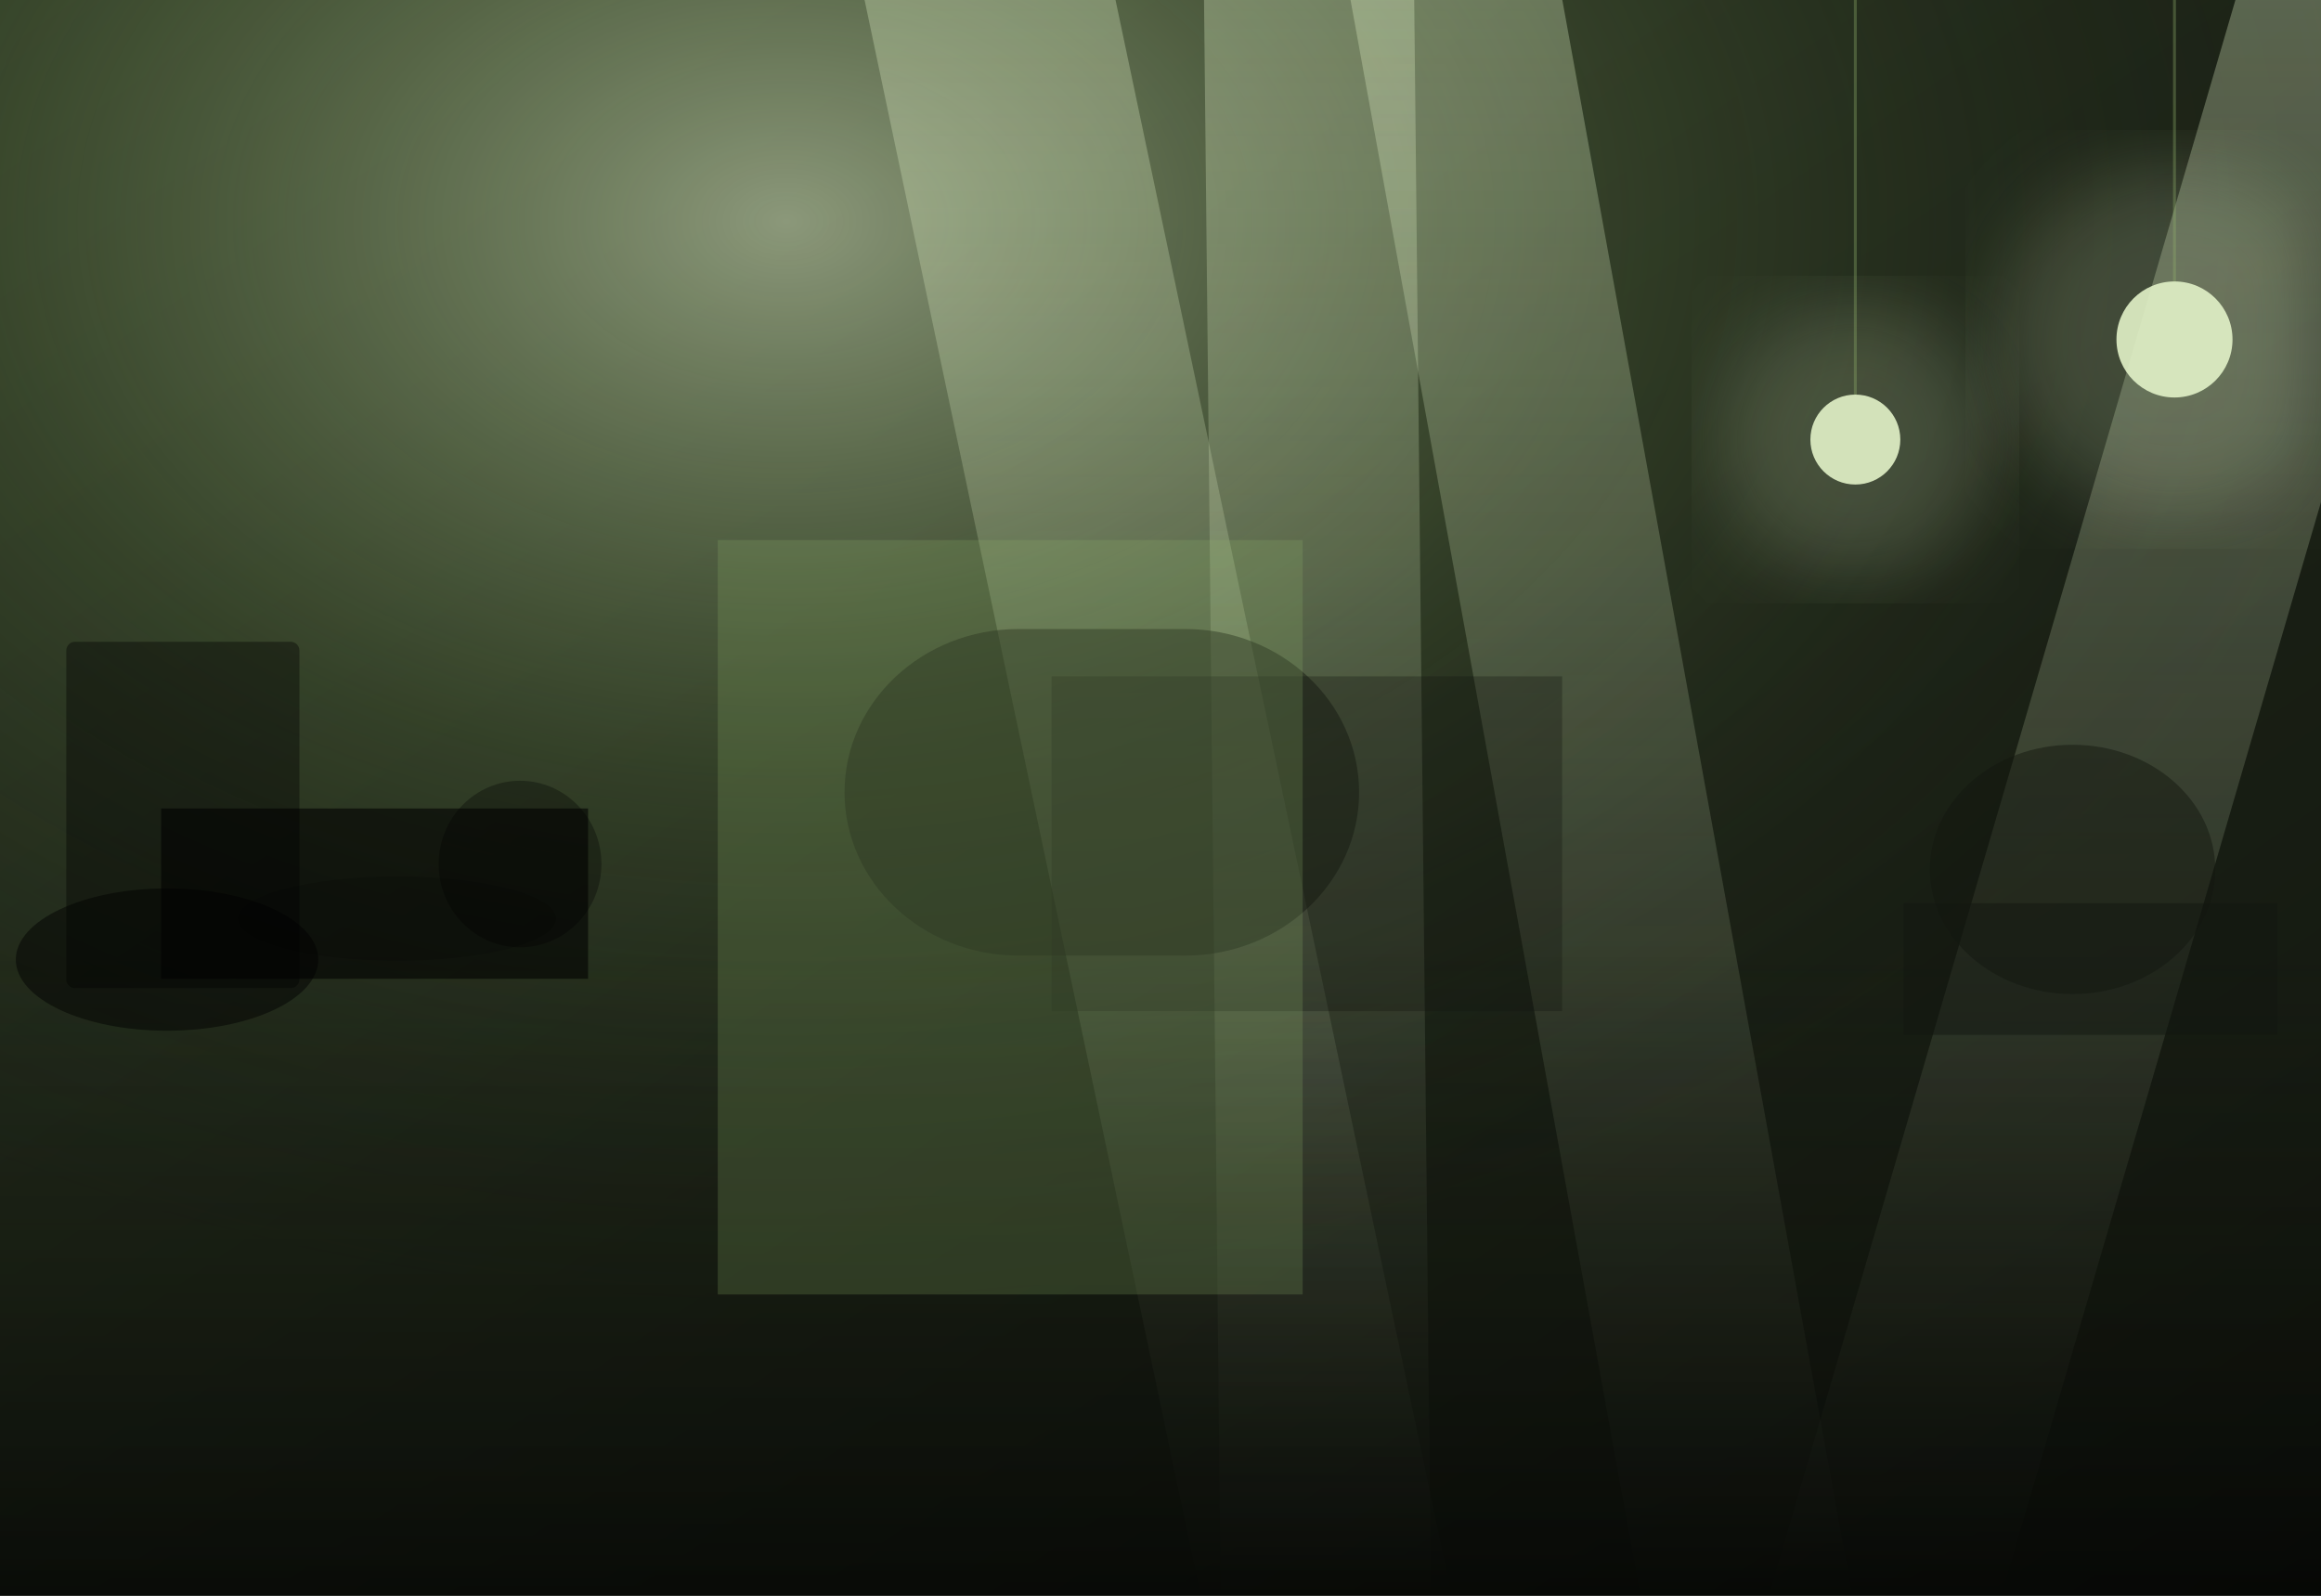
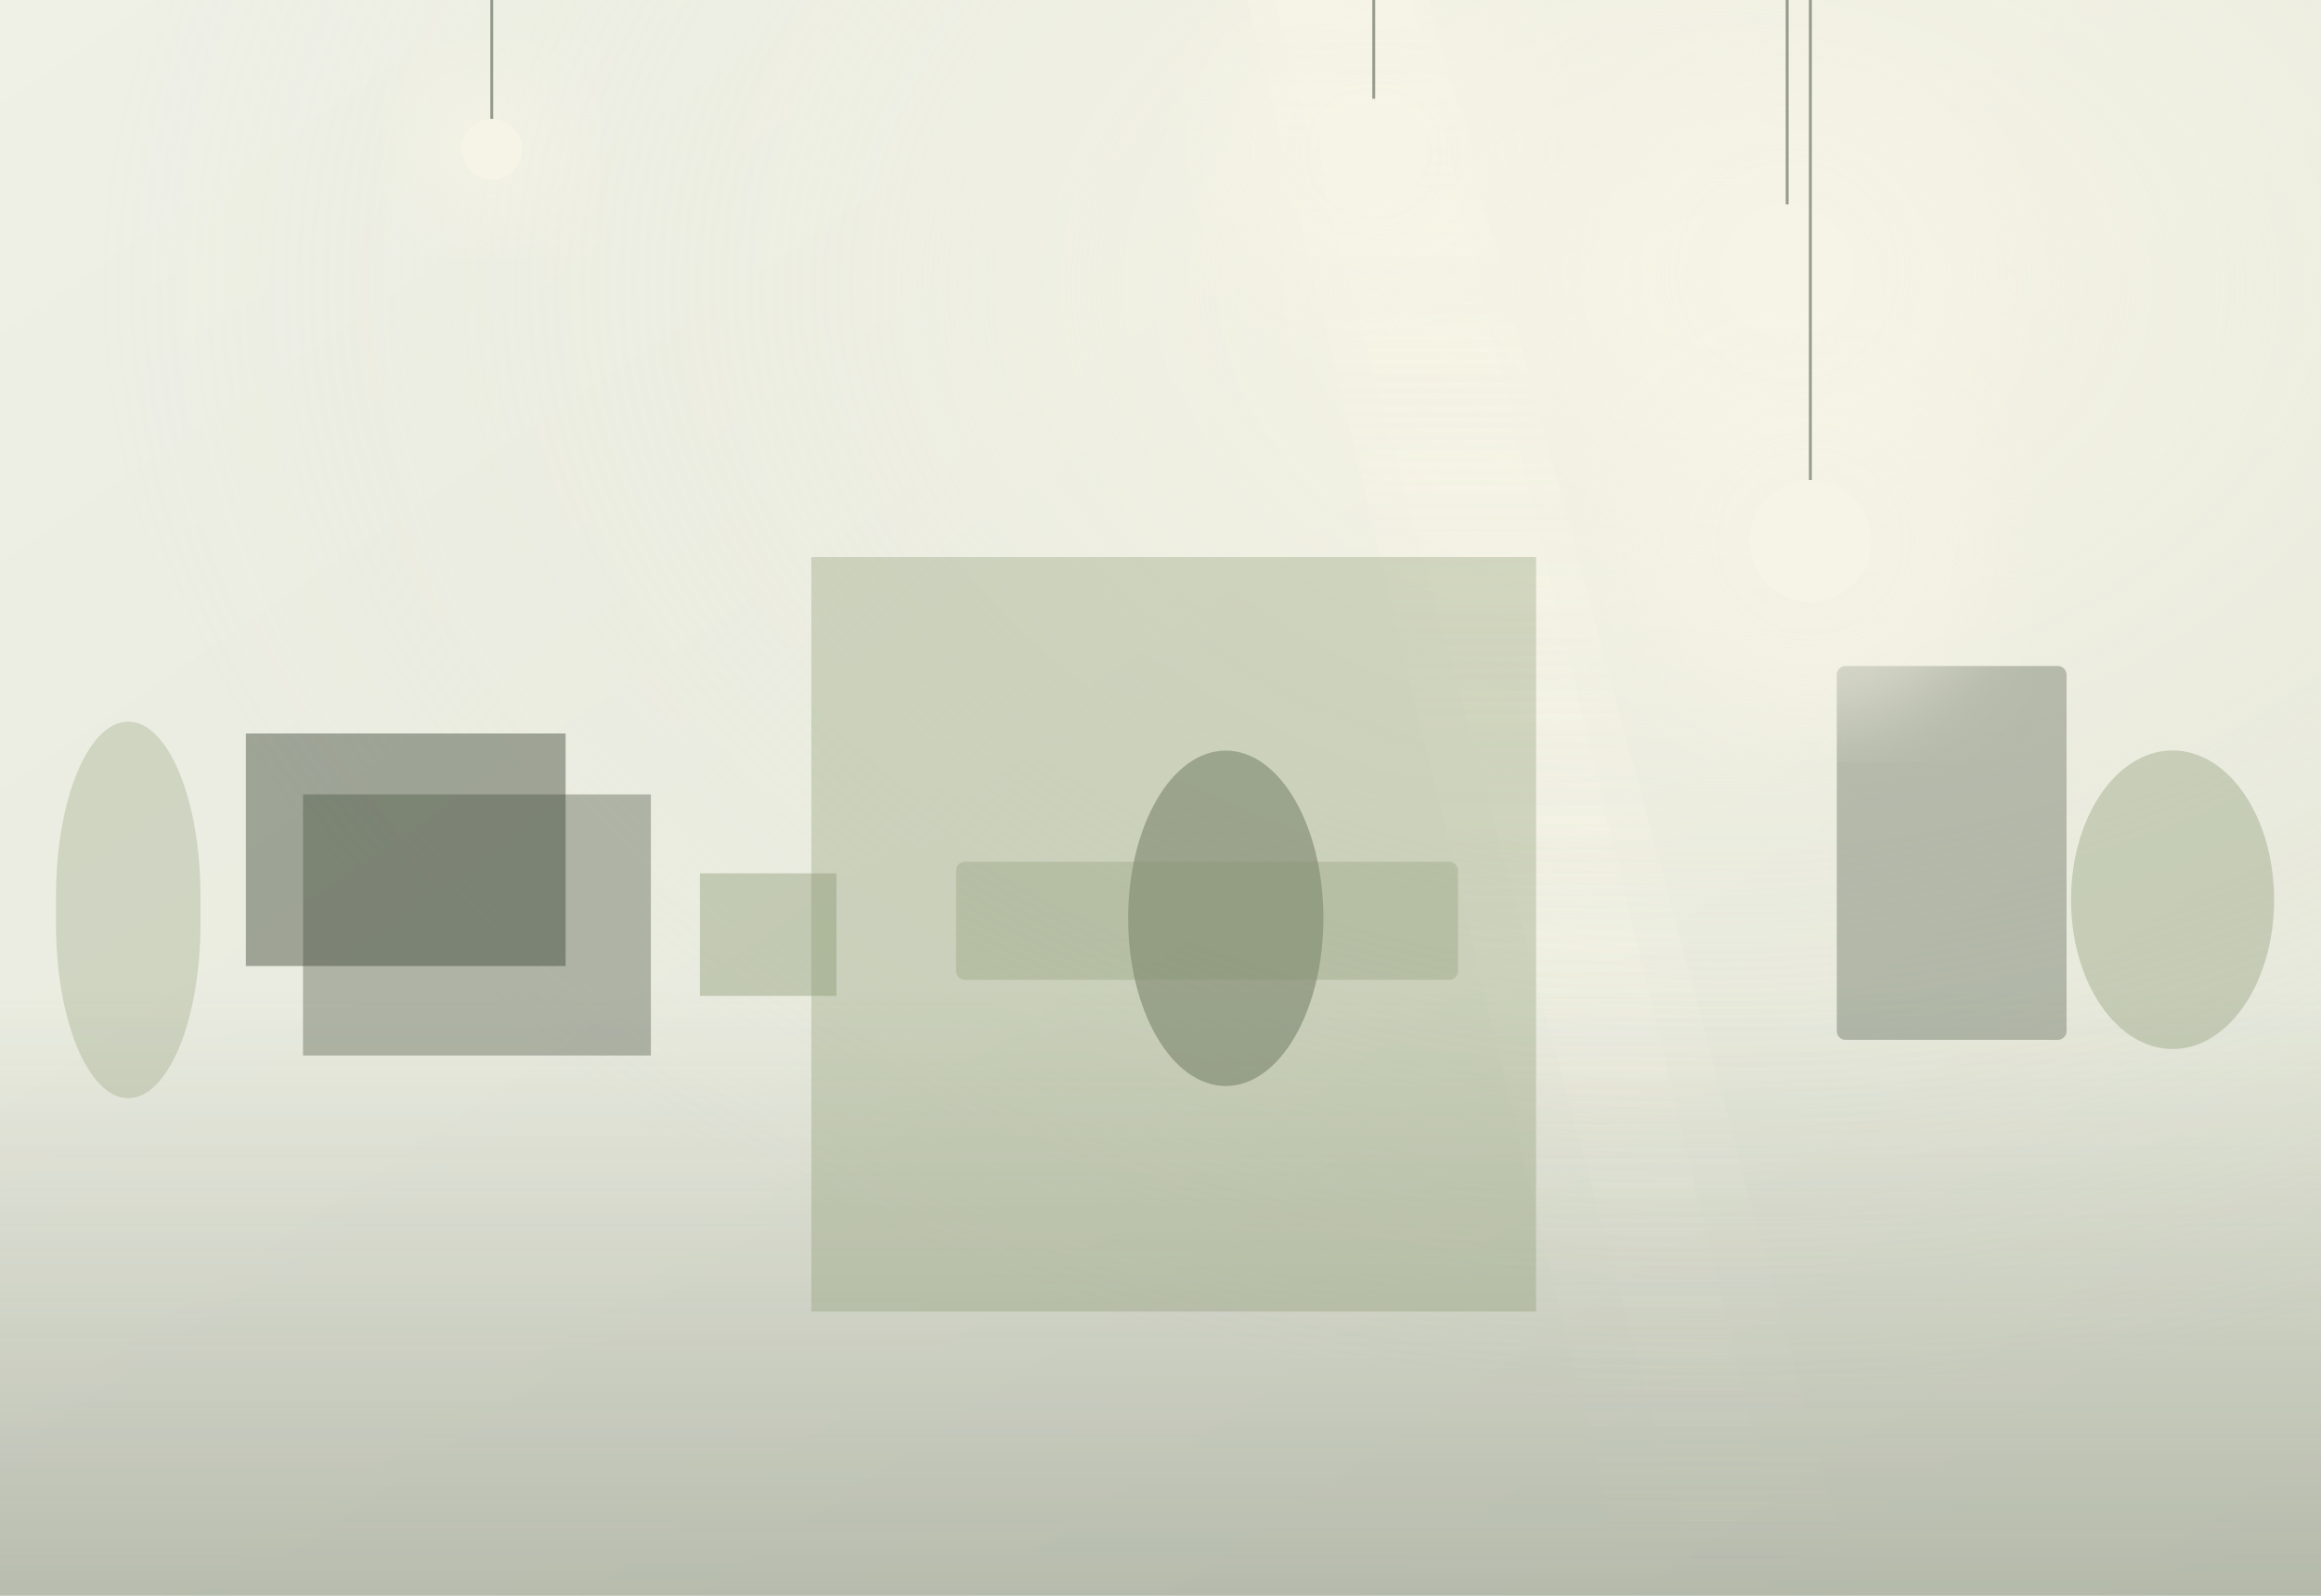
<svg xmlns="http://www.w3.org/2000/svg" viewBox="0 0 1600 1100" width="1600" height="1100" role="img" aria-label="shop-grove placeholder render">
  <defs>
    <linearGradient id="bg" x1="0" y1="0" x2="1" y2="1">
-       <stop offset="0" stop-color="#26301e" />
-       <stop offset="1" stop-color="#12160f" />
+       <stop offset="0" stop-color="#eff0e6" />
+       <stop offset="1" stop-color="#e3e6d8" />
    </linearGradient>
-     <radialGradient id="glow" cx="0.34" cy="0.14" r="0.7">
-       <stop offset="0" stop-color="#e2f2c8" stop-opacity="0.55" />
-       <stop offset="0.5" stop-color="#8fb06b" stop-opacity="0.18" />
-       <stop offset="1" stop-color="#12160f" stop-opacity="0" />
+     <radialGradient id="glow" cx="0.74" cy="0.18" r="0.7">
+       <stop offset="0" stop-color="#f6f4e6" stop-opacity="0.9" />
+       <stop offset="0.5" stop-color="#f6f4e6" stop-opacity="0.25" />
+       <stop offset="1" stop-color="#e3e6d8" stop-opacity="0" />
    </radialGradient>
    <linearGradient id="shaft" x1="0" y1="0" x2="0" y2="1">
-       <stop offset="0" stop-color="#e2f2c8" stop-opacity="0.35" />
-       <stop offset="1" stop-color="#e2f2c8" stop-opacity="0" />
+       <stop offset="0" stop-color="#f6f4e6" stop-opacity="0.55" />
+       <stop offset="1" stop-color="#f6f4e6" stop-opacity="0" />
    </linearGradient>
    <linearGradient id="floor" x1="0" y1="0" x2="0" y2="1">
-       <stop offset="0" stop-color="#12160f" stop-opacity="0" />
-       <stop offset="1" stop-color="#000" stop-opacity="0.65" />
+       <stop offset="0" stop-color="#3b4634" stop-opacity="0" />
+       <stop offset="1" stop-color="#3b4634" stop-opacity="0.28" />
    </linearGradient>
    <filter id="grain">
-       <feTurbulence type="fractalNoise" baseFrequency="0.9" numOctaves="2" seed="114" stitchTiles="stitch" />
+       <feTurbulence type="fractalNoise" baseFrequency="0.9" numOctaves="2" seed="115" stitchTiles="stitch" />
      <feColorMatrix type="saturate" values="0" />
      <feComponentTransfer>
-         <feFuncA type="linear" slope="0.14" />
+         <feFuncA type="linear" slope="0.12" />
      </feComponentTransfer>
      <feBlend in2="SourceGraphic" mode="overlay" />
    </filter>
    <filter id="soft">
      <feGaussianBlur stdDeviation="28" />
    </filter>
  </defs>
  <rect x="0.0" y="0.0" width="1600.0" height="1100.0" fill="url(#bg)" opacity="1.00" rx="0" />
  <rect x="0.0" y="0.0" width="1600.0" height="1100.0" fill="url(#glow)" opacity="1.00" rx="0" />
-   <g transform="translate(1541 0) skewX(-16.3)">
-     <rect x="0.0" y="0.0" width="160.2" height="1100.0" fill="url(#shaft)" opacity="0.90" rx="0" />
+   <g transform="translate(860 0) skewX(13.4)">
+     <rect x="0.0" y="0.0" width="113.5" height="1100.0" fill="url(#shaft)" opacity="0.90" rx="0" />
  </g>
-   <g transform="translate(830 0) skewX(0.6)">
-     <rect x="0.0" y="0.0" width="144.9" height="1100.0" fill="url(#shaft)" opacity="0.90" rx="0" />
+   <g transform="translate(878 0) skewX(15.0)">
+     <rect x="0.0" y="0.0" width="106.7" height="1100.0" fill="url(#shaft)" opacity="0.90" rx="0" />
  </g>
-   <g transform="translate(931 0) skewX(10.3)">
-     <rect x="0.0" y="0.0" width="146.0" height="1100.0" fill="url(#shaft)" opacity="0.90" rx="0" />
-   </g>
-   <g transform="translate(596 0) skewX(11.9)">
-     <rect x="0.0" y="0.0" width="173.0" height="1100.0" fill="url(#shaft)" opacity="0.90" rx="0" />
-   </g>
-   <rect x="0.0" y="652.4" width="1600.0" height="447.6" fill="url(#floor)" opacity="1.00" rx="0" />
-   <rect x="1330.4" y="513.4" width="196.7" height="171.8" fill="#12160f" opacity="0.49" rx="120" />
-   <rect x="1312.1" y="622.6" width="257.9" height="90.8" fill="#12160f" opacity="0.50" rx="0" />
-   <rect x="724.9" y="466.2" width="352.0" height="230.8" fill="#12160f" opacity="0.33" rx="0" />
-   <rect x="163.9" y="604.2" width="219.5" height="58.1" fill="#12160f" opacity="0.28" rx="120" />
-   <rect x="302.4" y="538.2" width="112.2" height="114.8" fill="#000" opacity="0.32" rx="120" />
-   <rect x="111.1" y="557.3" width="294.3" height="117.4" fill="#000" opacity="0.59" rx="0" />
-   <rect x="45.7" y="442.4" width="160.7" height="238.7" fill="#000" opacity="0.39" rx="6" />
-   <rect x="582.2" y="433.6" width="354.7" height="225.1" fill="#12160f" opacity="0.48" rx="120" />
-   <rect x="10.9" y="612.4" width="208.5" height="98.1" fill="#000" opacity="0.48" rx="120" />
-   <circle cx="1279" cy="303" r="94" fill="#e2f2c8" opacity="0.18" filter="url(#soft)" />
-   <line x1="1279" y1="0" x2="1279" y2="272" stroke="#8fb06b" stroke-opacity="0.35" stroke-width="2" />
-   <circle cx="1279" cy="303" r="31" fill="#e2f2c8" opacity="0.9" />
-   <circle cx="1499" cy="234" r="120" fill="#e2f2c8" opacity="0.18" filter="url(#soft)" />
-   <line x1="1499" y1="0" x2="1499" y2="194" stroke="#8fb06b" stroke-opacity="0.35" stroke-width="2" />
-   <circle cx="1499" cy="234" r="40" fill="#e2f2c8" opacity="0.9" />
-   <rect x="494.8" y="372.3" width="403.2" height="520.0" fill="#8fb06b" opacity="0.22" rx="0" />
-   <rect x="0.0" y="0.0" width="1600.0" height="1100.0" fill="#000" opacity="0.00" rx="0" />
-   <rect width="1600" height="1100" fill="#12160f" opacity="0.001" filter="url(#grain)" />
+   <rect x="0.0" y="681.8" width="1600.0" height="418.2" fill="url(#floor)" opacity="1.00" rx="0" />
+   <rect x="169.5" y="505.6" width="220.4" height="160.3" fill="#3b4634" opacity="0.44" rx="0" />
+   <rect x="777.7" y="517.4" width="134.6" height="231.2" fill="#3b4634" opacity="0.39" rx="120" />
+   <rect x="482.5" y="602.0" width="94.1" height="84.5" fill="#7f8f66" opacity="0.37" rx="0" />
+   <rect x="1266.2" y="459.1" width="158.4" height="257.7" fill="#3b4634" opacity="0.31" rx="6" />
+   <rect x="1427.7" y="517.3" width="140.0" height="205.8" fill="#7f8f66" opacity="0.33" rx="120" />
+   <rect x="659.1" y="594.0" width="346.0" height="81.4" fill="#7f8f66" opacity="0.27" rx="6" />
+   <rect x="208.9" y="547.6" width="239.8" height="180.0" fill="#3b4634" opacity="0.34" rx="0" />
+   <rect x="38.6" y="497.4" width="99.6" height="259.6" fill="#7f8f66" opacity="0.26" rx="120" />
+   <circle cx="1232" cy="187" r="139" fill="#f6f4e6" opacity="0.5" filter="url(#soft)" />
+   <line x1="1232" y1="0" x2="1232" y2="141" stroke="#3b4634" stroke-opacity="0.5" stroke-width="2" />
+   <circle cx="1232" cy="187" r="46" fill="#f6f4e6" opacity="0.95" />
+   <circle cx="339" cy="103" r="62" fill="#f6f4e6" opacity="0.5" filter="url(#soft)" />
+   <line x1="339" y1="0" x2="339" y2="82" stroke="#3b4634" stroke-opacity="0.5" stroke-width="2" />
+   <circle cx="339" cy="103" r="21" fill="#f6f4e6" opacity="0.95" />
+   <circle cx="947" cy="105" r="110" fill="#f6f4e6" opacity="0.5" filter="url(#soft)" />
+   <line x1="947" y1="0" x2="947" y2="69" stroke="#3b4634" stroke-opacity="0.5" stroke-width="2" />
+   <circle cx="947" cy="105" r="37" fill="#f6f4e6" opacity="0.95" />
+   <circle cx="1248" cy="373" r="127" fill="#f6f4e6" opacity="0.5" filter="url(#soft)" />
+   <line x1="1248" y1="0" x2="1248" y2="331" stroke="#3b4634" stroke-opacity="0.5" stroke-width="2" />
+   <circle cx="1248" cy="373" r="42" fill="#f6f4e6" opacity="0.95" />
+   <rect x="559.3" y="384.0" width="499.6" height="520.0" fill="#7f8f66" opacity="0.30" rx="0" />
+   <rect width="1600" height="1100" fill="#e3e6d8" opacity="0.001" filter="url(#grain)" />
</svg>
